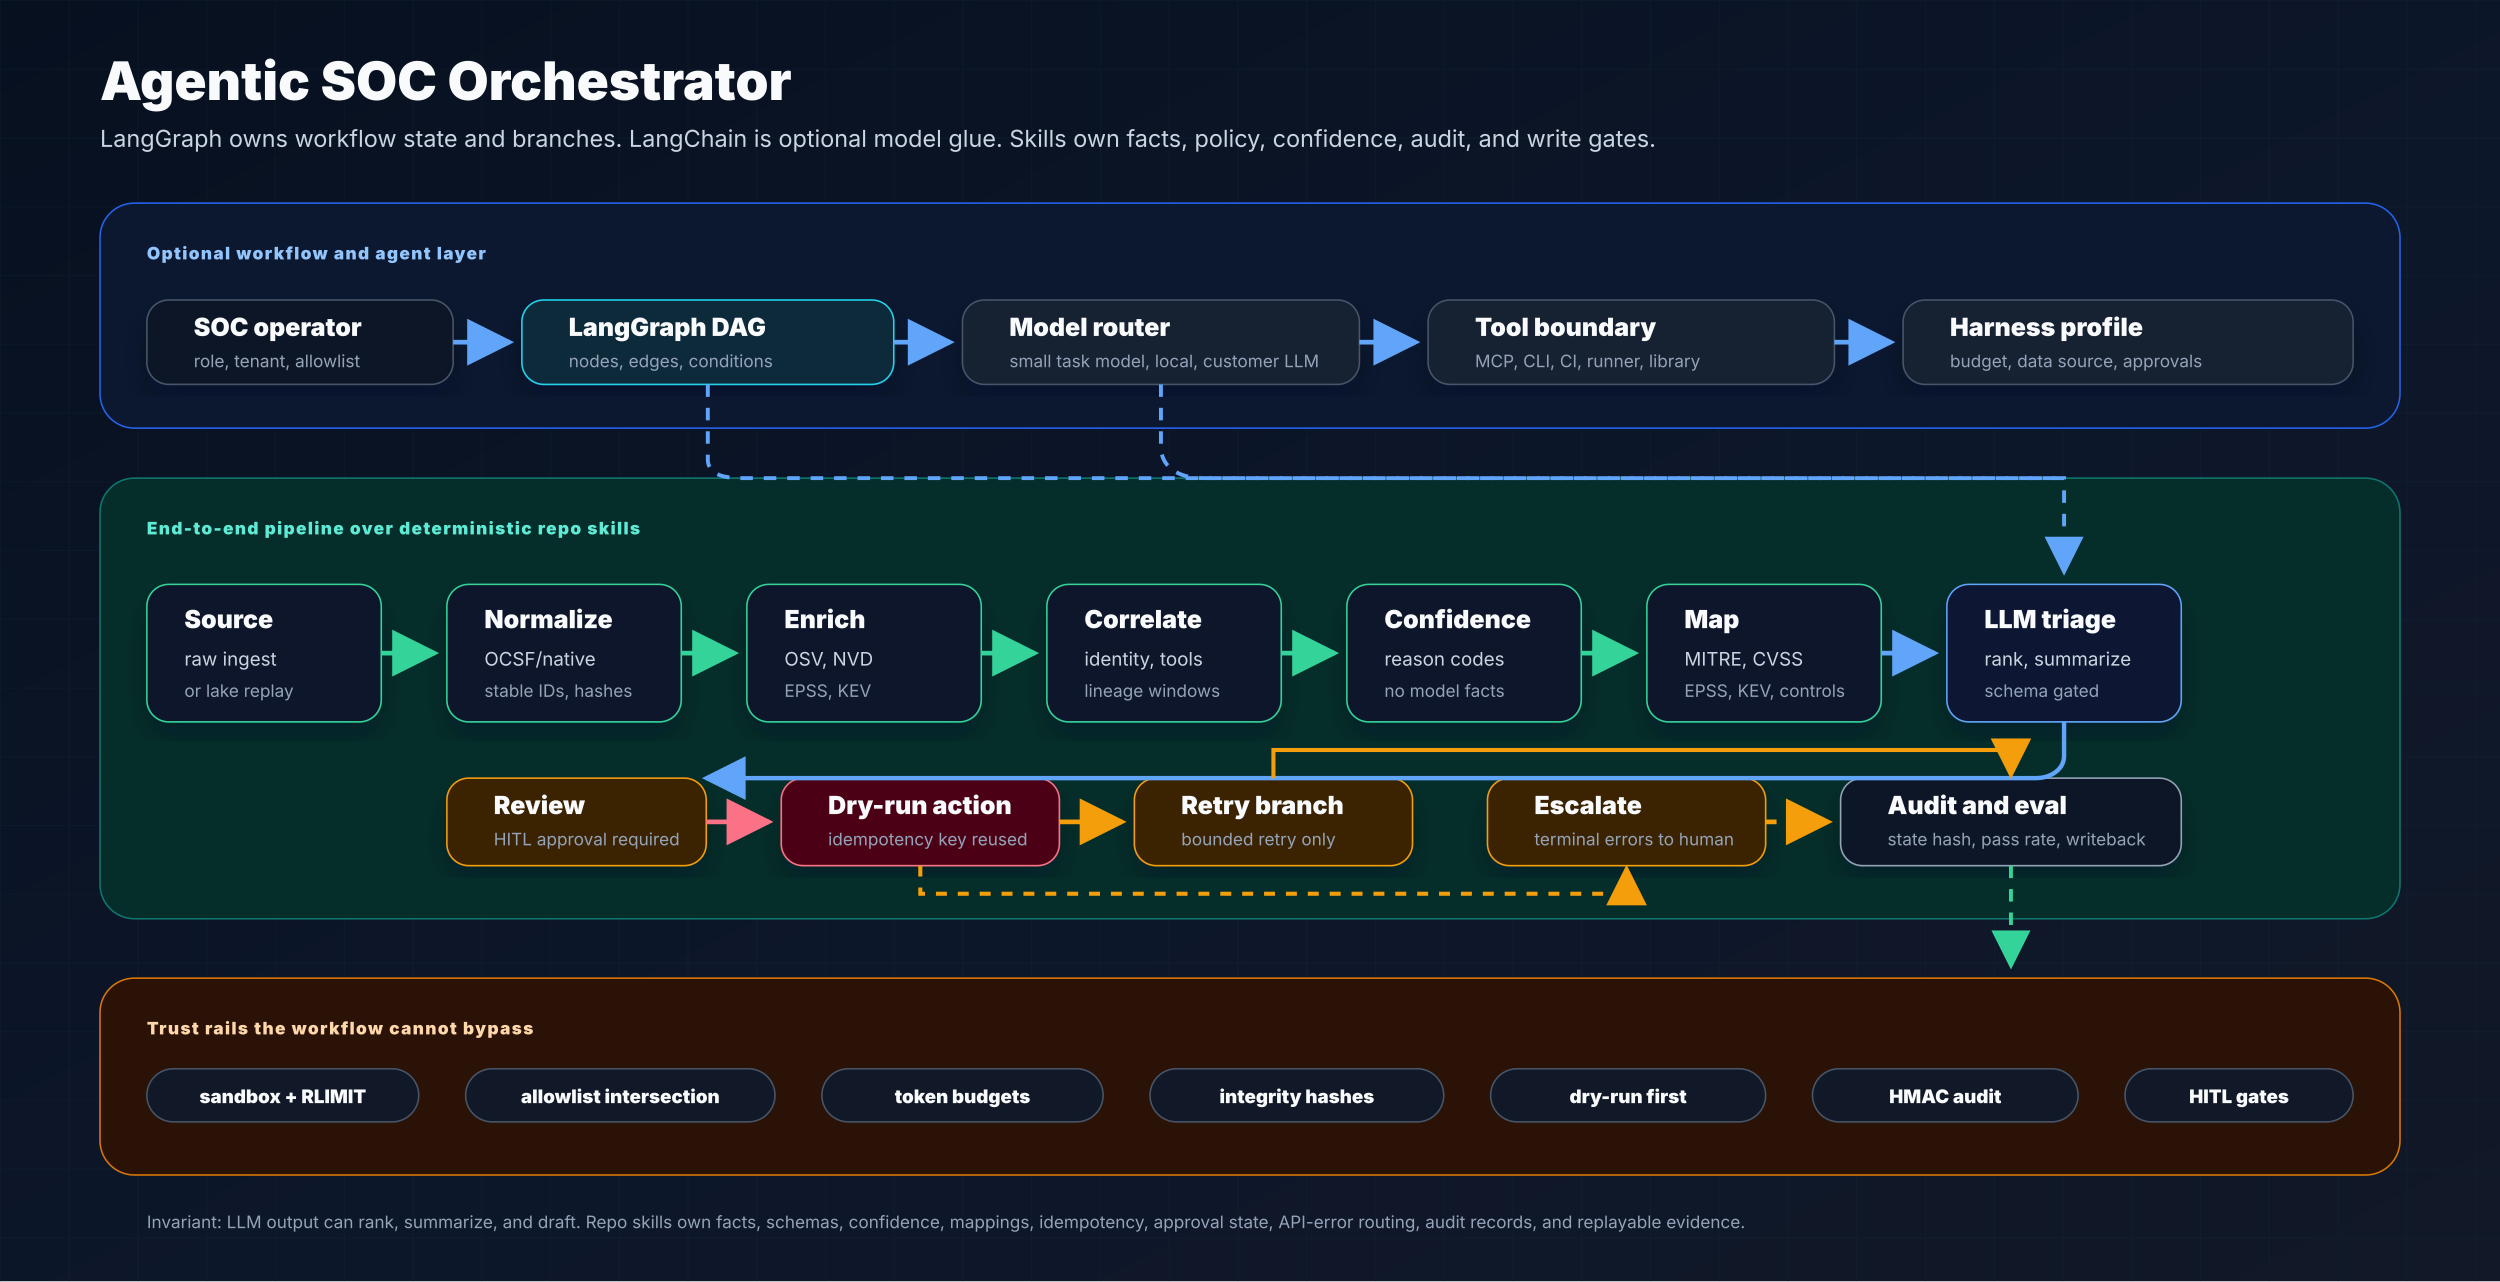
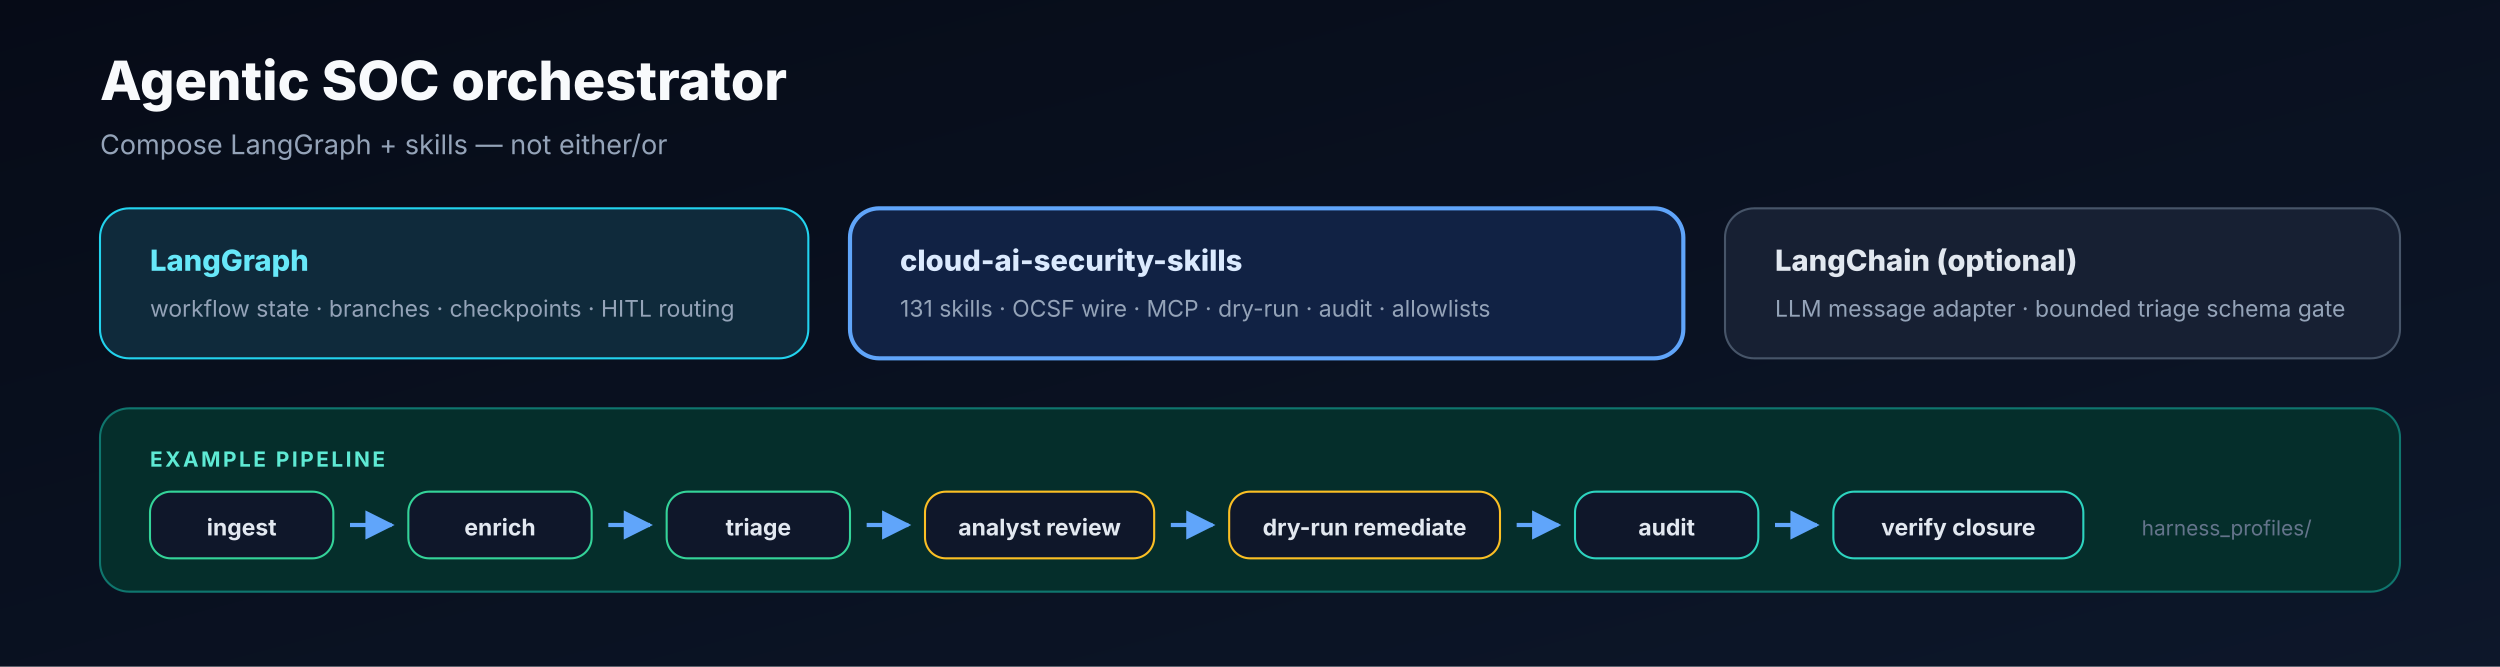
- <svg xmlns="http://www.w3.org/2000/svg" width="1600" height="820" viewBox="0 0 1600 820" role="img" aria-labelledby="title desc">
+ <svg xmlns="http://www.w3.org/2000/svg" width="1200" height="320" viewBox="0 0 1200 320" role="img" aria-labelledby="title desc">
  <defs>
    <linearGradient id="bg" x1="0" y1="0" x2="1" y2="1">
-       <stop offset="0" stop-color="#06101f" />
-       <stop offset="0.55" stop-color="#0d172a" />
-       <stop offset="1" stop-color="#111827" />
+       <stop offset="0%" stop-color="#060b17" />
+       <stop offset="100%" stop-color="#0d172a" />
    </linearGradient>
-     <pattern id="grid" width="44" height="44" patternUnits="userSpaceOnUse">
-       <path d="M44 0H0V44" fill="none" stroke="#20314f" stroke-opacity="0.22" stroke-width="1" />
-     </pattern>
-     <filter id="softShadow" x="-14%" y="-14%" width="128%" height="128%">
-       <feDropShadow dx="0" dy="10" stdDeviation="10" flood-color="#020617" flood-opacity="0.30" />
-     </filter>
-     <marker id="arrowBlue" viewBox="0 0 10 10" refX="9" refY="5" markerWidth="10" markerHeight="10" orient="auto">
-       <path d="M0 0L10 5L0 10Z" fill="#60a5fa" />
+     <marker id="arrow" viewBox="0 0 10 10" refX="9" refY="5" markerWidth="7" markerHeight="7" orient="auto">
+       <path d="M0 0L10 5L0 10z" fill="#60a5fa" />
    </marker>
-     <marker id="arrowGreen" viewBox="0 0 10 10" refX="9" refY="5" markerWidth="10" markerHeight="10" orient="auto">
-       <path d="M0 0L10 5L0 10Z" fill="#34d399" />
-     </marker>
-     <marker id="arrowAmber" viewBox="0 0 10 10" refX="9" refY="5" markerWidth="10" markerHeight="10" orient="auto">
-       <path d="M0 0L10 5L0 10Z" fill="#f59e0b" />
-     </marker>
-     <marker id="arrowRose" viewBox="0 0 10 10" refX="9" refY="5" markerWidth="10" markerHeight="10" orient="auto">
-       <path d="M0 0L10 5L0 10Z" fill="#fb7185" />
-     </marker>
-     <style>
-       .font{font-family:Inter,ui-sans-serif,system-ui,-apple-system,BlinkMacSystemFont,"Segoe UI",Arial,sans-serif}
-       .h1{font-size:34px;font-weight:850;fill:#f8fafc}
-       .sub{font-size:15px;fill:#cbd5e1}
-       .eyebrow{font-size:11px;font-weight:850;letter-spacing:.08em;text-transform:uppercase}
-       .cardTitle{font-size:16px;font-weight:850;fill:#f8fafc}
-       .body{font-size:12px;fill:#cbd5e1}
-       .tiny{font-size:11px;fill:#94a3b8}
-       .badge{font-size:12px;font-weight:850;fill:#f8fafc}
-     </style>
  </defs>
-   <rect width="1600" height="820" fill="url(#bg)" />
-   <rect width="1600" height="820" fill="url(#grid)" />
-   <g class="font">
-     <text x="64" y="64" class="h1">Agentic SOC Orchestrator</text>
-     <text x="64" y="94" class="sub">LangGraph owns workflow state and branches. LangChain is optional model glue. Skills own facts, policy, confidence, audit, and write gates.</text>
-     <rect x="64" y="130" width="1472" height="144" rx="22" fill="#0b1830" stroke="#2563eb" />
-     <text x="94" y="166" class="eyebrow" fill="#93c5fd">Optional workflow and agent layer</text>
-     <g filter="url(#softShadow)">
-       <rect x="94" y="192" width="196" height="54" rx="14" fill="#111827" stroke="#475569" />
-       <text x="124" y="215" class="cardTitle">SOC operator</text>
-       <text x="124" y="235" class="tiny">role, tenant, allowlist</text>
-       <rect x="334" y="192" width="238" height="54" rx="14" fill="#0f2a3b" stroke="#22d3ee" />
-       <text x="364" y="215" class="cardTitle">LangGraph DAG</text>
-       <text x="364" y="235" class="tiny">nodes, edges, conditions</text>
-       <rect x="616" y="192" width="254" height="54" rx="14" fill="#172033" stroke="#475569" />
-       <text x="646" y="215" class="cardTitle">Model router</text>
-       <text x="646" y="235" class="tiny">small task model, local, customer LLM</text>
-       <rect x="914" y="192" width="260" height="54" rx="14" fill="#172033" stroke="#475569" />
-       <text x="944" y="215" class="cardTitle">Tool boundary</text>
-       <text x="944" y="235" class="tiny">MCP, CLI, CI, runner, library</text>
-       <rect x="1218" y="192" width="288" height="54" rx="14" fill="#172033" stroke="#475569" />
-       <text x="1248" y="215" class="cardTitle">Harness profile</text>
-       <text x="1248" y="235" class="tiny">budget, data source, approvals</text>
+   <rect width="1200" height="320" fill="url(#bg)" />
+   <g font-family="Inter, Segoe UI, ui-sans-serif, Arial, sans-serif">
+     <text x="48" y="48" font-size="26" font-weight="800" fill="#f8fafc">Agentic SOC orchestrator</text>
+     <text x="48" y="74" font-size="13" fill="#94a3b8">Compose LangGraph + skills — not either/or</text>
+     <g transform="translate(48,100)">
+       <rect x="0" y="0" width="340" height="72" rx="14" fill="#0f2a3b" stroke="#22d3ee" />
+       <text x="24" y="30" font-size="14" font-weight="800" fill="#67e8f9">LangGraph</text>
+       <text x="24" y="52" font-size="11" fill="#94a3b8">workflow state · branches · checkpoints · HITL routing</text>
+       <rect x="360" y="0" width="400" height="72" rx="14" fill="#112244" stroke="#60a5fa" stroke-width="2" />
+       <text x="384" y="30" font-size="14" font-weight="800" fill="#dbeafe">cloud-ai-security-skills</text>
+       <text x="384" y="52" font-size="11" fill="#94a3b8">131 skills · OCSF wire · MCP · dry-run · audit · allowlists</text>
+       <rect x="780" y="0" width="324" height="72" rx="14" fill="#172033" stroke="#475569" />
+       <text x="804" y="30" font-size="14" font-weight="800" fill="#e2e8f0">LangChain (optional)</text>
+       <text x="804" y="52" font-size="11" fill="#94a3b8">LLM message adapter · bounded triage schema gate</text>
    </g>
-     <path d="M290 219H326" stroke="#60a5fa" stroke-width="3" marker-end="url(#arrowBlue)" fill="none" />
-     <path d="M572 219H608" stroke="#60a5fa" stroke-width="3" marker-end="url(#arrowBlue)" fill="none" />
-     <path d="M870 219H906" stroke="#60a5fa" stroke-width="3" marker-end="url(#arrowBlue)" fill="none" />
-     <path d="M1174 219H1210" stroke="#60a5fa" stroke-width="3" marker-end="url(#arrowBlue)" fill="none" />
-     <rect x="64" y="306" width="1472" height="282" rx="22" fill="#052e2b" stroke="#0f766e" />
-     <text x="94" y="342" class="eyebrow" fill="#5eead4">End-to-end pipeline over deterministic repo skills</text>
-     <g filter="url(#softShadow)">
-       <rect x="94" y="374" width="150" height="88" rx="14" fill="#0f172a" stroke="#34d399" />
-       <text x="118" y="402" class="cardTitle">Source</text>
-       <text x="118" y="426" class="body">raw ingest</text>
-       <text x="118" y="446" class="tiny">or lake replay</text>
-       <rect x="286" y="374" width="150" height="88" rx="14" fill="#0f172a" stroke="#34d399" />
-       <text x="310" y="402" class="cardTitle">Normalize</text>
-       <text x="310" y="426" class="body">OCSF/native</text>
-       <text x="310" y="446" class="tiny">stable IDs, hashes</text>
-       <rect x="478" y="374" width="150" height="88" rx="14" fill="#0f172a" stroke="#34d399" />
-       <text x="502" y="402" class="cardTitle">Enrich</text>
-       <text x="502" y="426" class="body">OSV, NVD</text>
-       <text x="502" y="446" class="tiny">EPSS, KEV</text>
-       <rect x="670" y="374" width="150" height="88" rx="14" fill="#0f172a" stroke="#34d399" />
-       <text x="694" y="402" class="cardTitle">Correlate</text>
-       <text x="694" y="426" class="body">identity, tools</text>
-       <text x="694" y="446" class="tiny">lineage windows</text>
-       <rect x="862" y="374" width="150" height="88" rx="14" fill="#0f172a" stroke="#34d399" />
-       <text x="886" y="402" class="cardTitle">Confidence</text>
-       <text x="886" y="426" class="body">reason codes</text>
-       <text x="886" y="446" class="tiny">no model facts</text>
-       <rect x="1054" y="374" width="150" height="88" rx="14" fill="#0f172a" stroke="#34d399" />
-       <text x="1078" y="402" class="cardTitle">Map</text>
-       <text x="1078" y="426" class="body">MITRE, CVSS</text>
-       <text x="1078" y="446" class="tiny">EPSS, KEV, controls</text>
-       <rect x="1246" y="374" width="150" height="88" rx="14" fill="#0b1830" stroke="#60a5fa" />
-       <text x="1270" y="402" class="cardTitle">LLM triage</text>
-       <text x="1270" y="426" class="body">rank, summarize</text>
-       <text x="1270" y="446" class="tiny">schema gated</text>
+     <g transform="translate(48,196)">
+       <rect x="0" y="0" width="1104" height="88" rx="14" fill="#052e2b" stroke="#0f766e" />
+       <text x="24" y="28" font-size="10" font-weight="700" fill="#5eead4" letter-spacing="1.2">EXAMPLE PIPELINE</text>
+       <g font-size="11" font-weight="700" fill="#e2e8f0">
+         <rect x="24" y="40" width="88" height="32" rx="10" fill="#0f172a" stroke="#34d399" />
+         <text x="68" y="61" text-anchor="middle">ingest</text>
+         <path d="M120 56H140" stroke="#60a5fa" stroke-width="2" marker-end="url(#arrow)" />
+         <rect x="148" y="40" width="88" height="32" rx="10" fill="#0f172a" stroke="#34d399" />
+         <text x="192" y="61" text-anchor="middle">enrich</text>
+         <path d="M244 56H264" stroke="#60a5fa" stroke-width="2" marker-end="url(#arrow)" />
+         <rect x="272" y="40" width="88" height="32" rx="10" fill="#0f172a" stroke="#34d399" />
+         <text x="316" y="61" text-anchor="middle">triage</text>
+         <path d="M368 56H388" stroke="#60a5fa" stroke-width="2" marker-end="url(#arrow)" />
+         <rect x="396" y="40" width="110" height="32" rx="10" fill="#0f172a" stroke="#fbbf24" />
+         <text x="451" y="61" text-anchor="middle">analyst review</text>
+         <path d="M514 56H534" stroke="#60a5fa" stroke-width="2" marker-end="url(#arrow)" />
+         <rect x="542" y="40" width="130" height="32" rx="10" fill="#0f172a" stroke="#fbbf24" />
+         <text x="607" y="61" text-anchor="middle">dry-run remediate</text>
+         <path d="M680 56H700" stroke="#60a5fa" stroke-width="2" marker-end="url(#arrow)" />
+         <rect x="708" y="40" width="88" height="32" rx="10" fill="#0f172a" stroke="#2dd4bf" />
+         <text x="752" y="61" text-anchor="middle">audit</text>
+         <path d="M804 56H824" stroke="#60a5fa" stroke-width="2" marker-end="url(#arrow)" />
+         <rect x="832" y="40" width="120" height="32" rx="10" fill="#0f172a" stroke="#2dd4bf" />
+         <text x="892" y="61" text-anchor="middle">verify closure</text>
+       </g>
+       <text x="980" y="61" font-size="10" fill="#64748b">harness_profiles/</text>
    </g>
-     <path d="M244 418H278" stroke="#34d399" stroke-width="3" marker-end="url(#arrowGreen)" fill="none" />
-     <path d="M436 418H470" stroke="#34d399" stroke-width="3" marker-end="url(#arrowGreen)" fill="none" />
-     <path d="M628 418H662" stroke="#34d399" stroke-width="3" marker-end="url(#arrowGreen)" fill="none" />
-     <path d="M820 418H854" stroke="#34d399" stroke-width="3" marker-end="url(#arrowGreen)" fill="none" />
-     <path d="M1012 418H1046" stroke="#34d399" stroke-width="3" marker-end="url(#arrowGreen)" fill="none" />
-     <path d="M1204 418H1238" stroke="#60a5fa" stroke-width="3" marker-end="url(#arrowBlue)" fill="none" />
-     <g filter="url(#softShadow)">
-       <rect x="286" y="498" width="166" height="56" rx="14" fill="#3b2403" stroke="#f59e0b" />
-       <text x="316" y="521" class="cardTitle">Review</text>
-       <text x="316" y="541" class="tiny" fill="#fef3c7">HITL approval required</text>
-       <rect x="500" y="498" width="178" height="56" rx="14" fill="#4c0519" stroke="#fb7185" />
-       <text x="530" y="521" class="cardTitle">Dry-run action</text>
-       <text x="530" y="541" class="tiny" fill="#fecdd3">idempotency key reused</text>
-       <rect x="726" y="498" width="178" height="56" rx="14" fill="#3b2403" stroke="#f59e0b" />
-       <text x="756" y="521" class="cardTitle">Retry branch</text>
-       <text x="756" y="541" class="tiny" fill="#fef3c7">bounded retry only</text>
-       <rect x="952" y="498" width="178" height="56" rx="14" fill="#3b2403" stroke="#f59e0b" />
-       <text x="982" y="521" class="cardTitle">Escalate</text>
-       <text x="982" y="541" class="tiny" fill="#fef3c7">terminal errors to human</text>
-       <rect x="1178" y="498" width="218" height="56" rx="14" fill="#111827" stroke="#94a3b8" />
-       <text x="1208" y="521" class="cardTitle">Audit and eval</text>
-       <text x="1208" y="541" class="tiny">state hash, pass rate, writeback</text>
-     </g>
-     <path d="M1321 462V484C1321 492 1313 498 1303 498H452" stroke="#60a5fa" stroke-width="2.8" marker-end="url(#arrowBlue)" fill="none" />
-     <path d="M452 526H492" stroke="#fb7185" stroke-width="3" marker-end="url(#arrowRose)" fill="none" />
-     <path d="M678 526H718" stroke="#f59e0b" stroke-width="3" marker-end="url(#arrowAmber)" fill="none" />
-     <path d="M589 554V572H1041V556" stroke="#f59e0b" stroke-width="2.6" marker-end="url(#arrowAmber)" fill="none" stroke-dasharray="7 7" />
-     <path d="M815 498V480H1287V496" stroke="#f59e0b" stroke-width="2.6" marker-end="url(#arrowAmber)" fill="none" />
-     <path d="M1130 526H1170" stroke="#f59e0b" stroke-width="3" marker-end="url(#arrowAmber)" fill="none" stroke-dasharray="7 7" />
-     <rect x="64" y="626" width="1472" height="126" rx="22" fill="#2a1207" stroke="#d97706" />
-     <text x="94" y="662" class="eyebrow" fill="#fed7aa">Trust rails the workflow cannot bypass</text>
-     <g>
-       <rect x="94" y="684" width="174" height="34" rx="17" fill="#111827" stroke="#475569" />
-       <text x="181" y="706" text-anchor="middle" class="badge">sandbox + RLIMIT</text>
-       <rect x="298" y="684" width="198" height="34" rx="17" fill="#111827" stroke="#475569" />
-       <text x="397" y="706" text-anchor="middle" class="badge">allowlist intersection</text>
-       <rect x="526" y="684" width="180" height="34" rx="17" fill="#111827" stroke="#475569" />
-       <text x="616" y="706" text-anchor="middle" class="badge">token budgets</text>
-       <rect x="736" y="684" width="188" height="34" rx="17" fill="#111827" stroke="#475569" />
-       <text x="830" y="706" text-anchor="middle" class="badge">integrity hashes</text>
-       <rect x="954" y="684" width="176" height="34" rx="17" fill="#111827" stroke="#475569" />
-       <text x="1042" y="706" text-anchor="middle" class="badge">dry-run first</text>
-       <rect x="1160" y="684" width="170" height="34" rx="17" fill="#111827" stroke="#475569" />
-       <text x="1245" y="706" text-anchor="middle" class="badge">HMAC audit</text>
-       <rect x="1360" y="684" width="146" height="34" rx="17" fill="#111827" stroke="#475569" />
-       <text x="1433" y="706" text-anchor="middle" class="badge">HITL gates</text>
-     </g>
-     <path d="M453 246V294C453 302 460 306 474 306H1321V366" stroke="#60a5fa" stroke-width="2.5" marker-end="url(#arrowBlue)" fill="none" stroke-dasharray="8 7" />
-     <path d="M743 246V286C743 298 753 306 770 306H1321" stroke="#60a5fa" stroke-width="2.5" fill="none" stroke-dasharray="8 7" />
-     <path d="M1287 554V618" stroke="#34d399" stroke-width="2.5" marker-end="url(#arrowGreen)" fill="none" stroke-dasharray="8 7" />
-     <text x="94" y="786" class="tiny" fill="#94a3b8">Invariant: LLM output can rank, summarize, and draft. Repo skills own facts, schemas, confidence, mappings, idempotency, approval state, API-error routing, audit records, and replayable evidence.</text>
  </g>
</svg>
